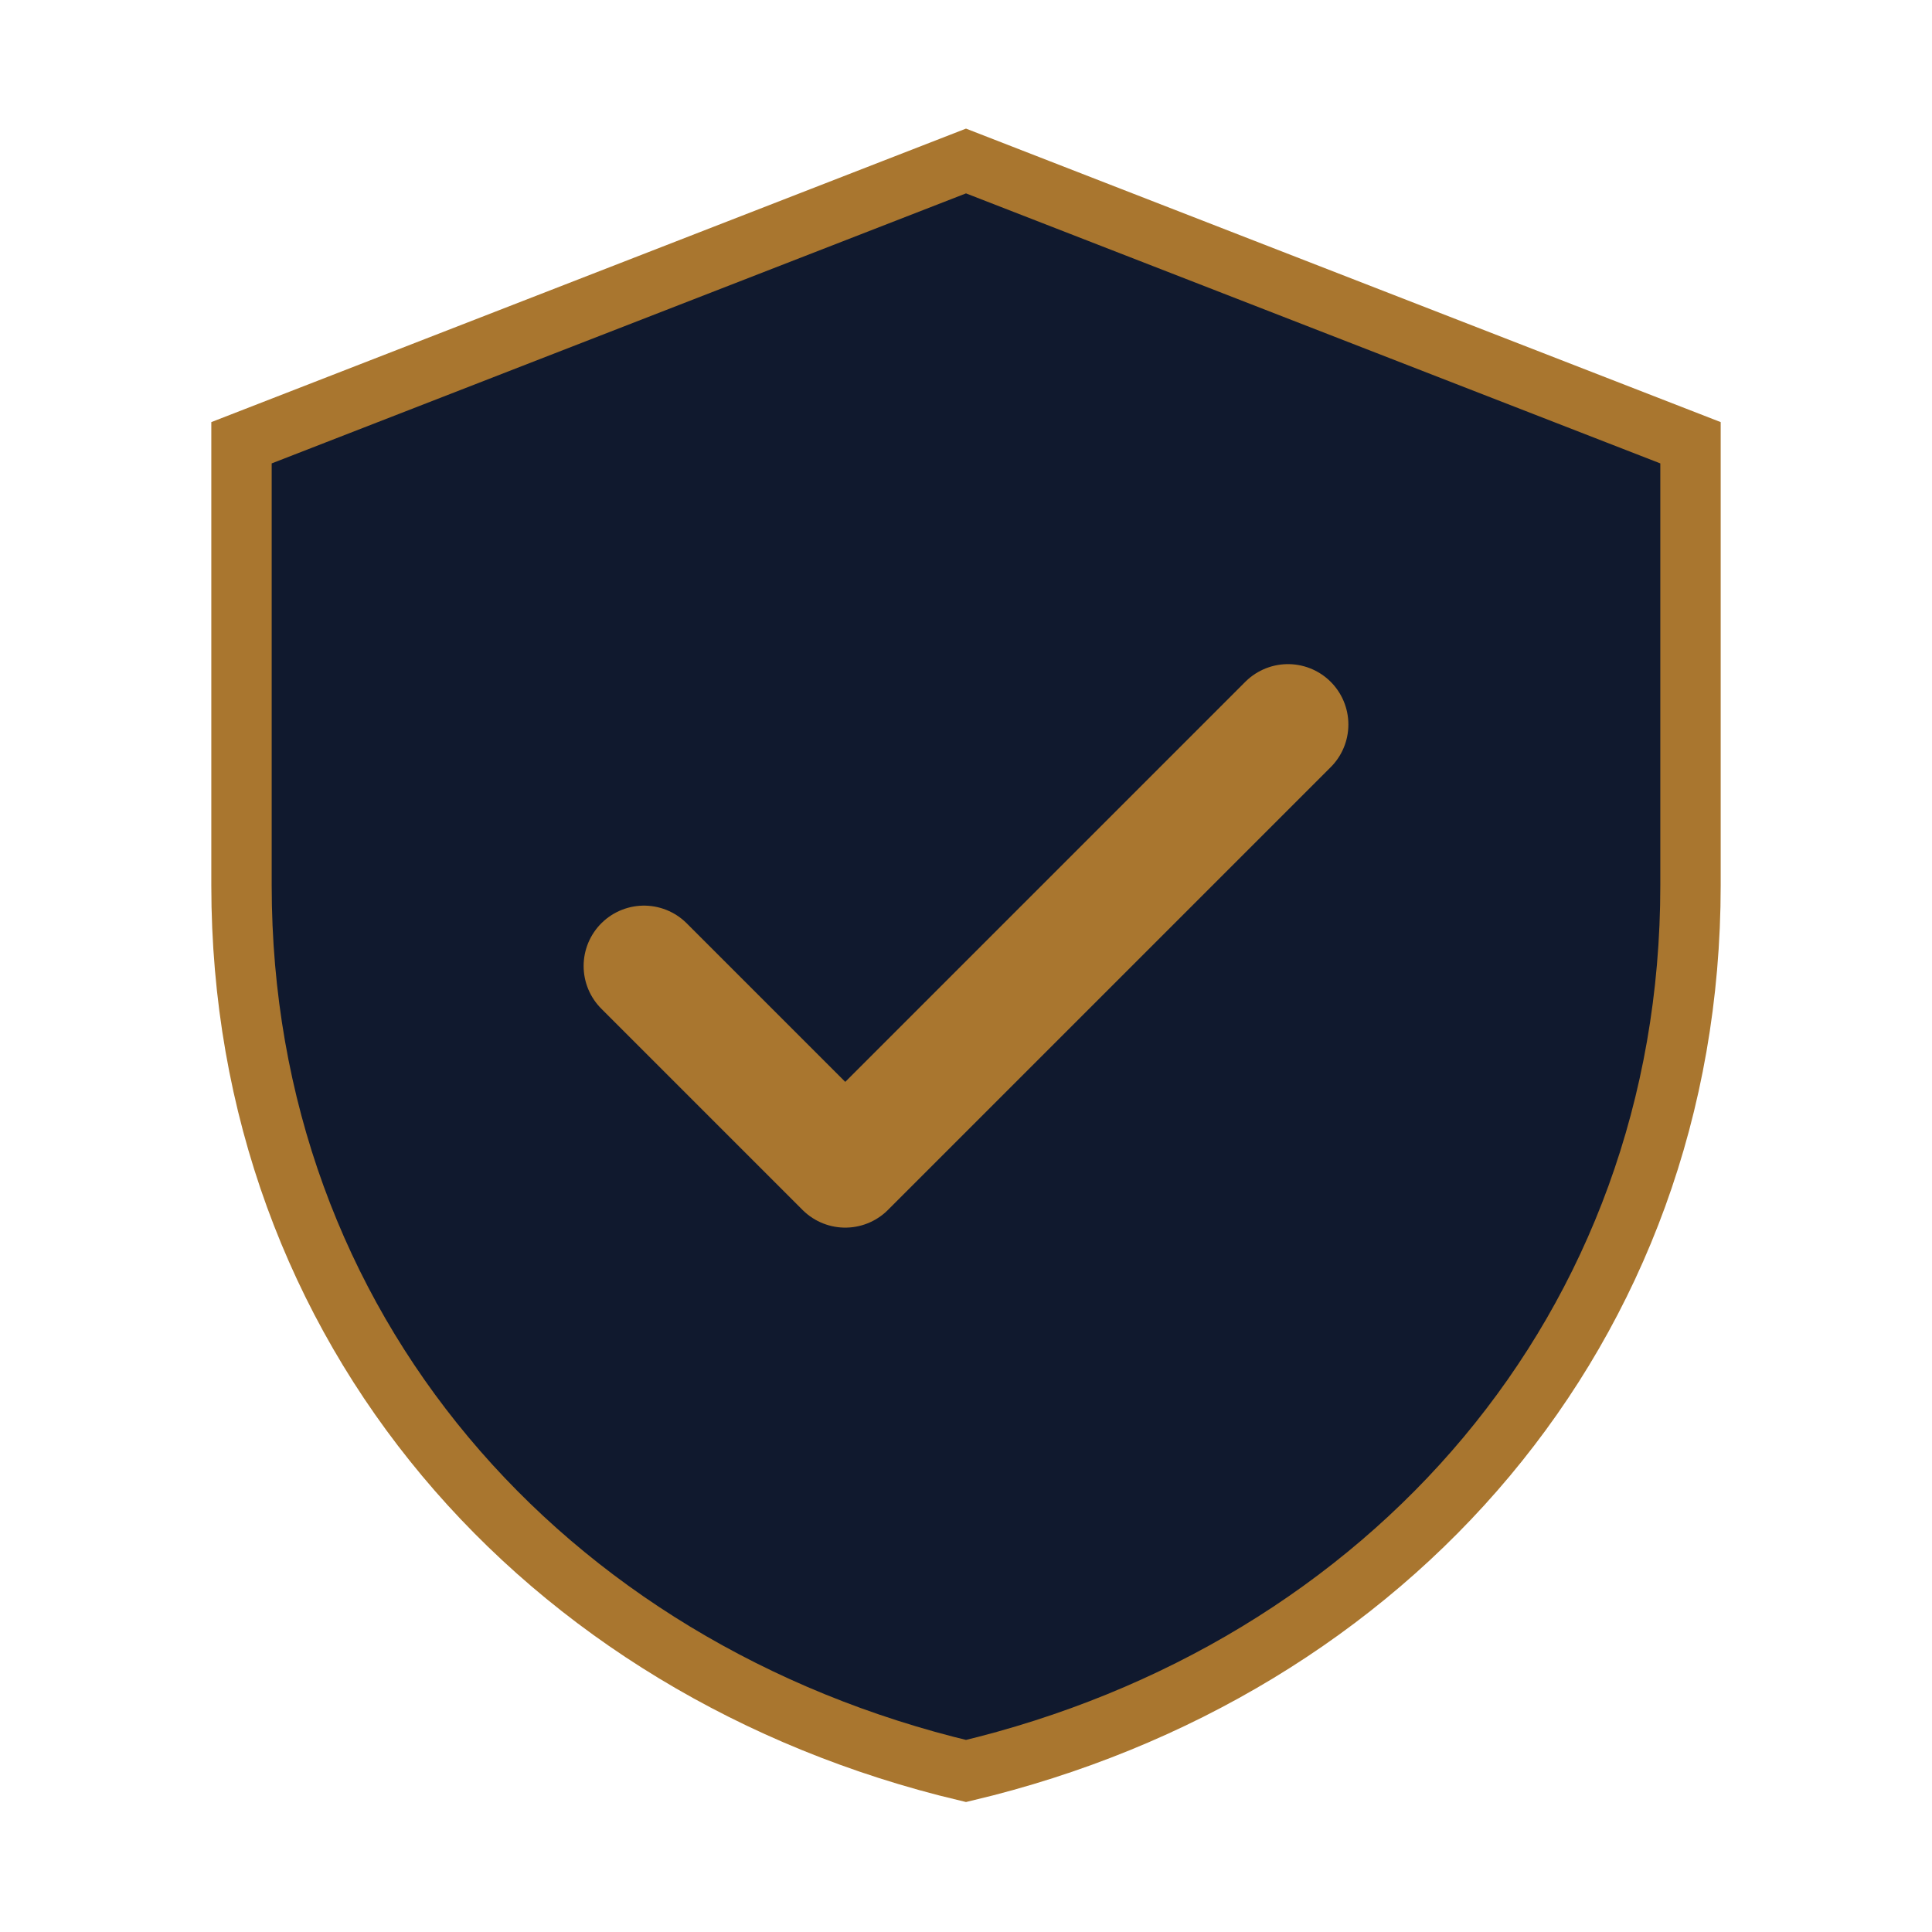
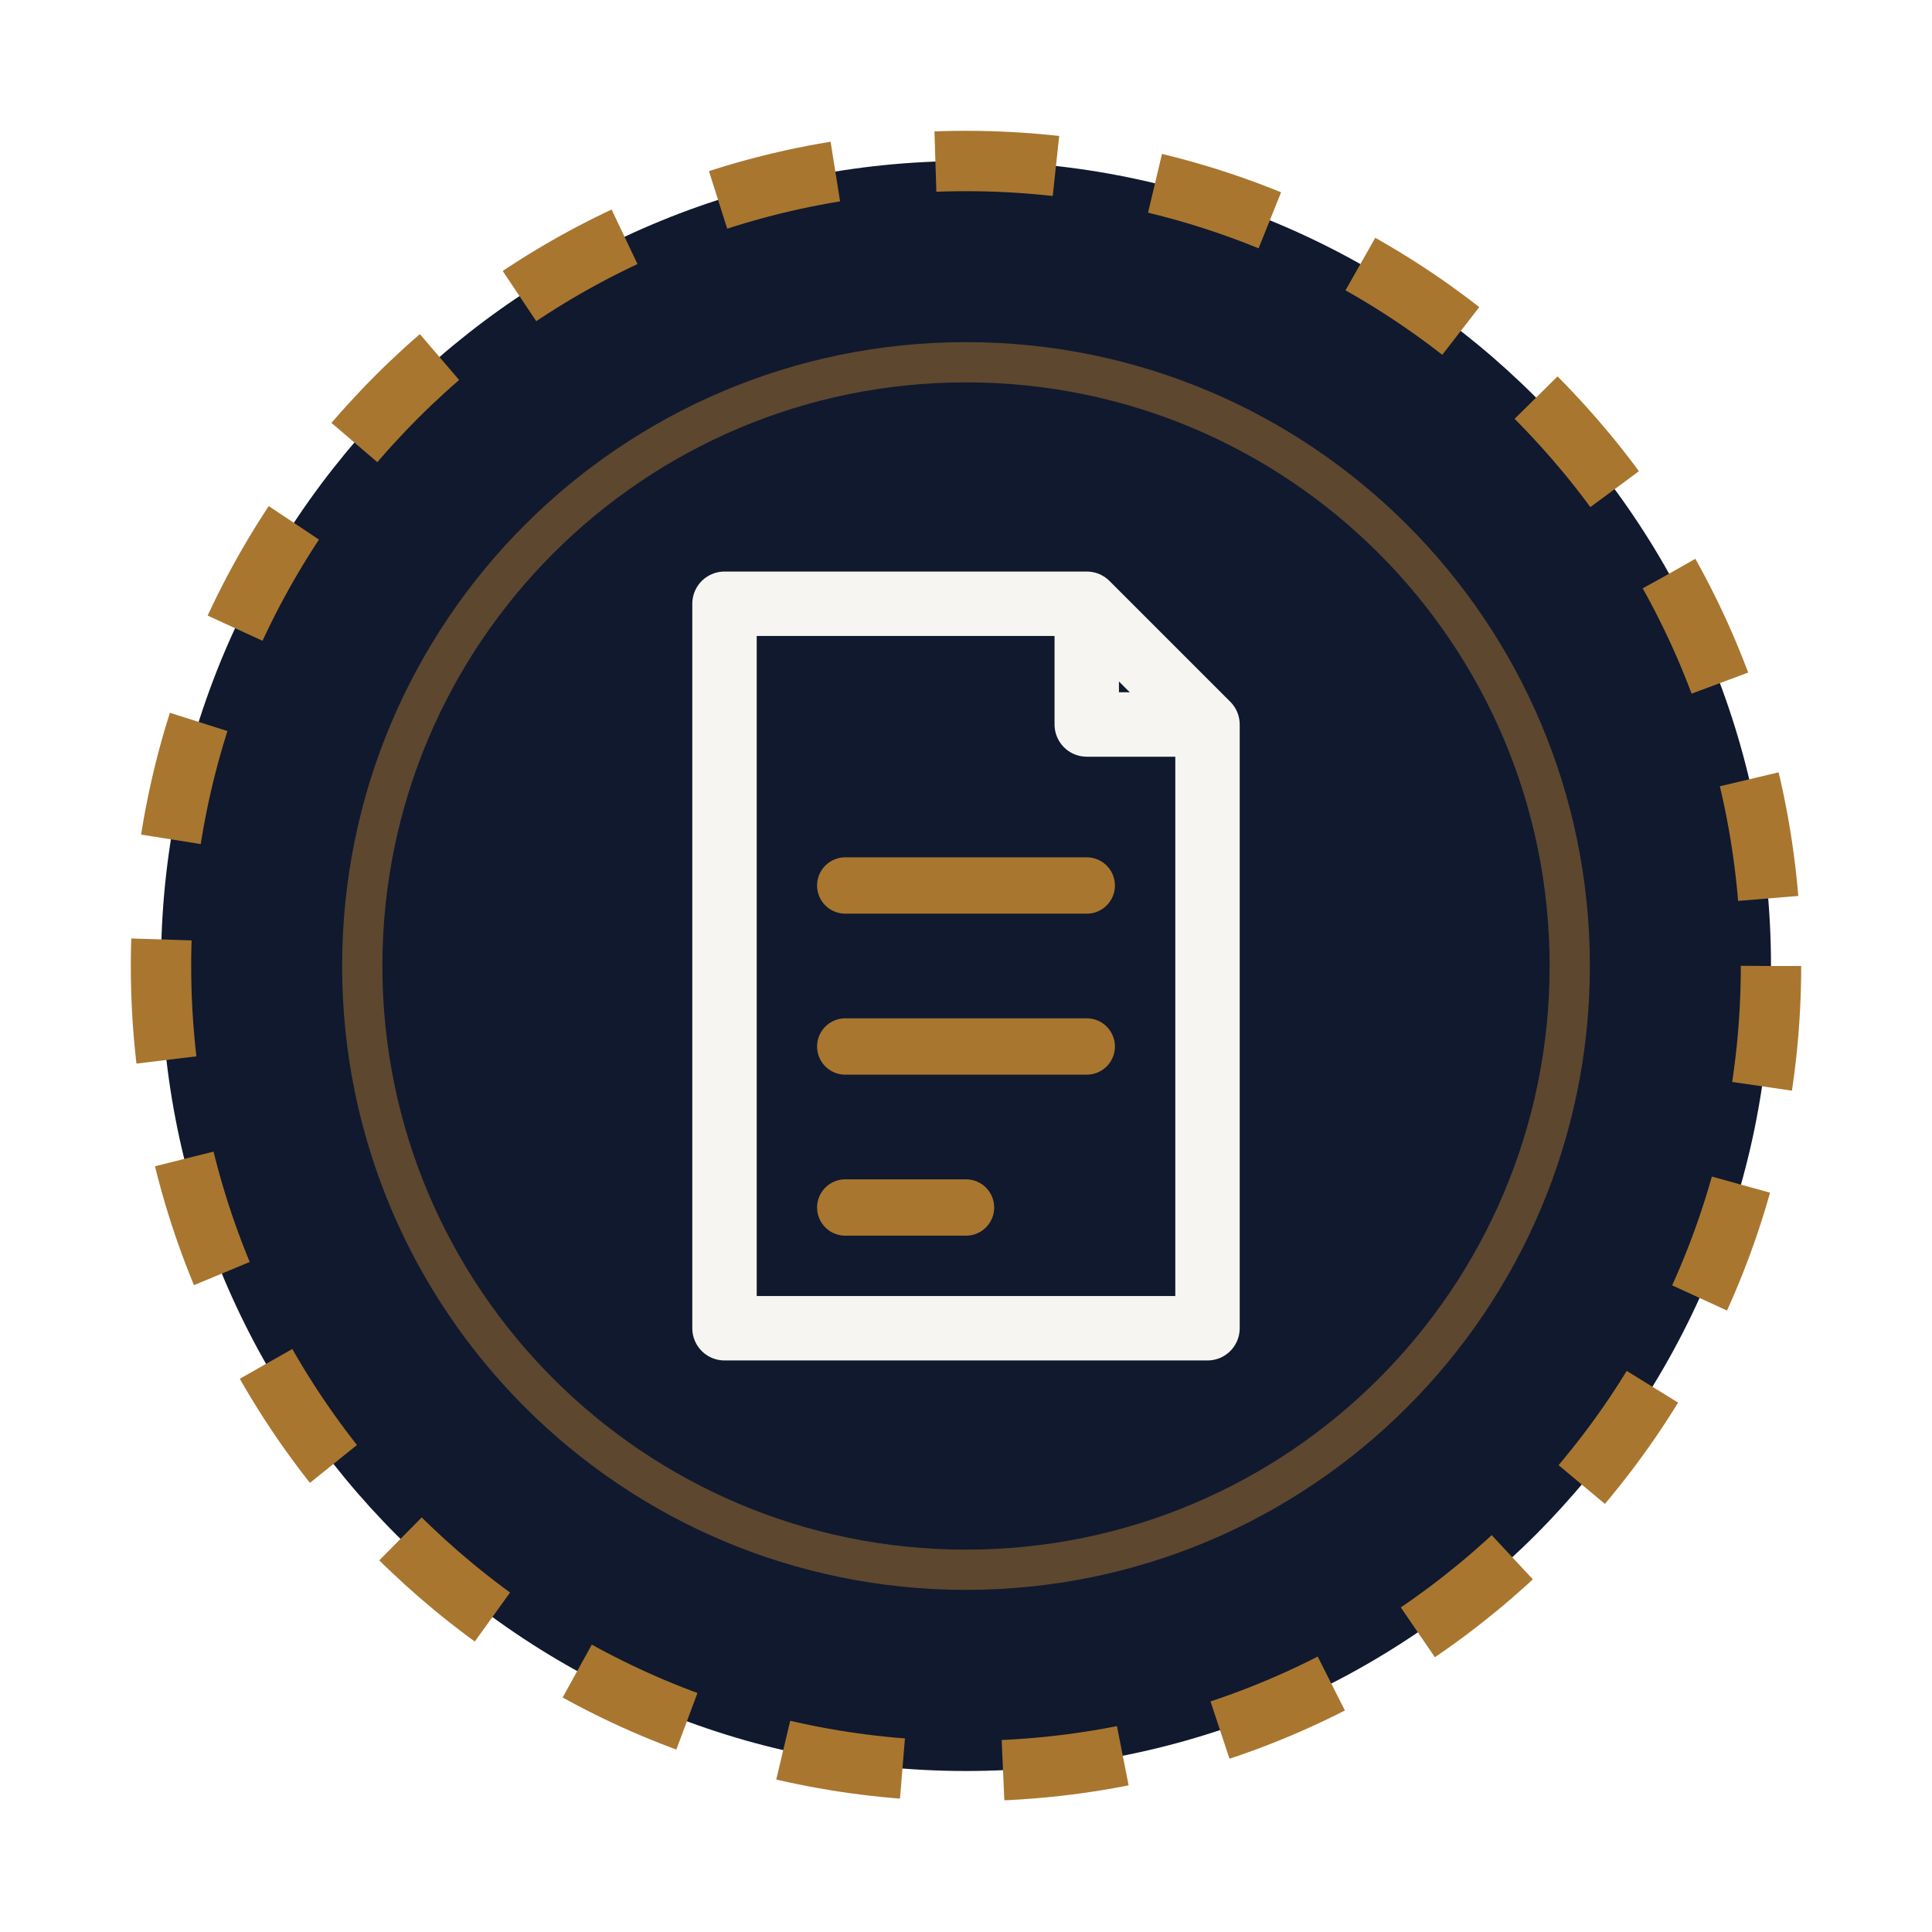
<svg xmlns="http://www.w3.org/2000/svg" viewBox="0 0 48 48" fill="none">
-   <path d="M24 4L42 11V22C42 33 34.5 41.5 24 44C13.5 41.5 6 33 6 22V11L24 4Z" fill="#10192E" />
-   <path d="M24 4L42 11V22C42 33 34.5 41.5 24 44C13.5 41.5 6 33 6 22V11L24 4Z" stroke="#A9762F" stroke-width="1.5" />
-   <path d="M16 24L21 29L32 18" stroke="#A9762F" stroke-width="3" stroke-linecap="round" stroke-linejoin="round" />
+   <circle cx="24" cy="24" r="20" fill="#10192E" />
+   <circle cx="24" cy="24" r="20" stroke="#A9762F" stroke-width="1.5" stroke-dasharray="3 2.5" />
+   <circle cx="24" cy="24" r="15" stroke="#A9762F" stroke-width="1" opacity="0.5" />
+   <path d="M18 15H27L30 18V33H18V15Z" fill="none" stroke="#F6F5F1" stroke-width="1.6" stroke-linejoin="round" />
+   <path d="M27 15V18H30" stroke="#F6F5F1" stroke-width="1.6" stroke-linejoin="round" />
+   <path d="M21 22H27M21 26H27M21 30H24" stroke="#A9762F" stroke-width="1.4" stroke-linecap="round" />
</svg>
